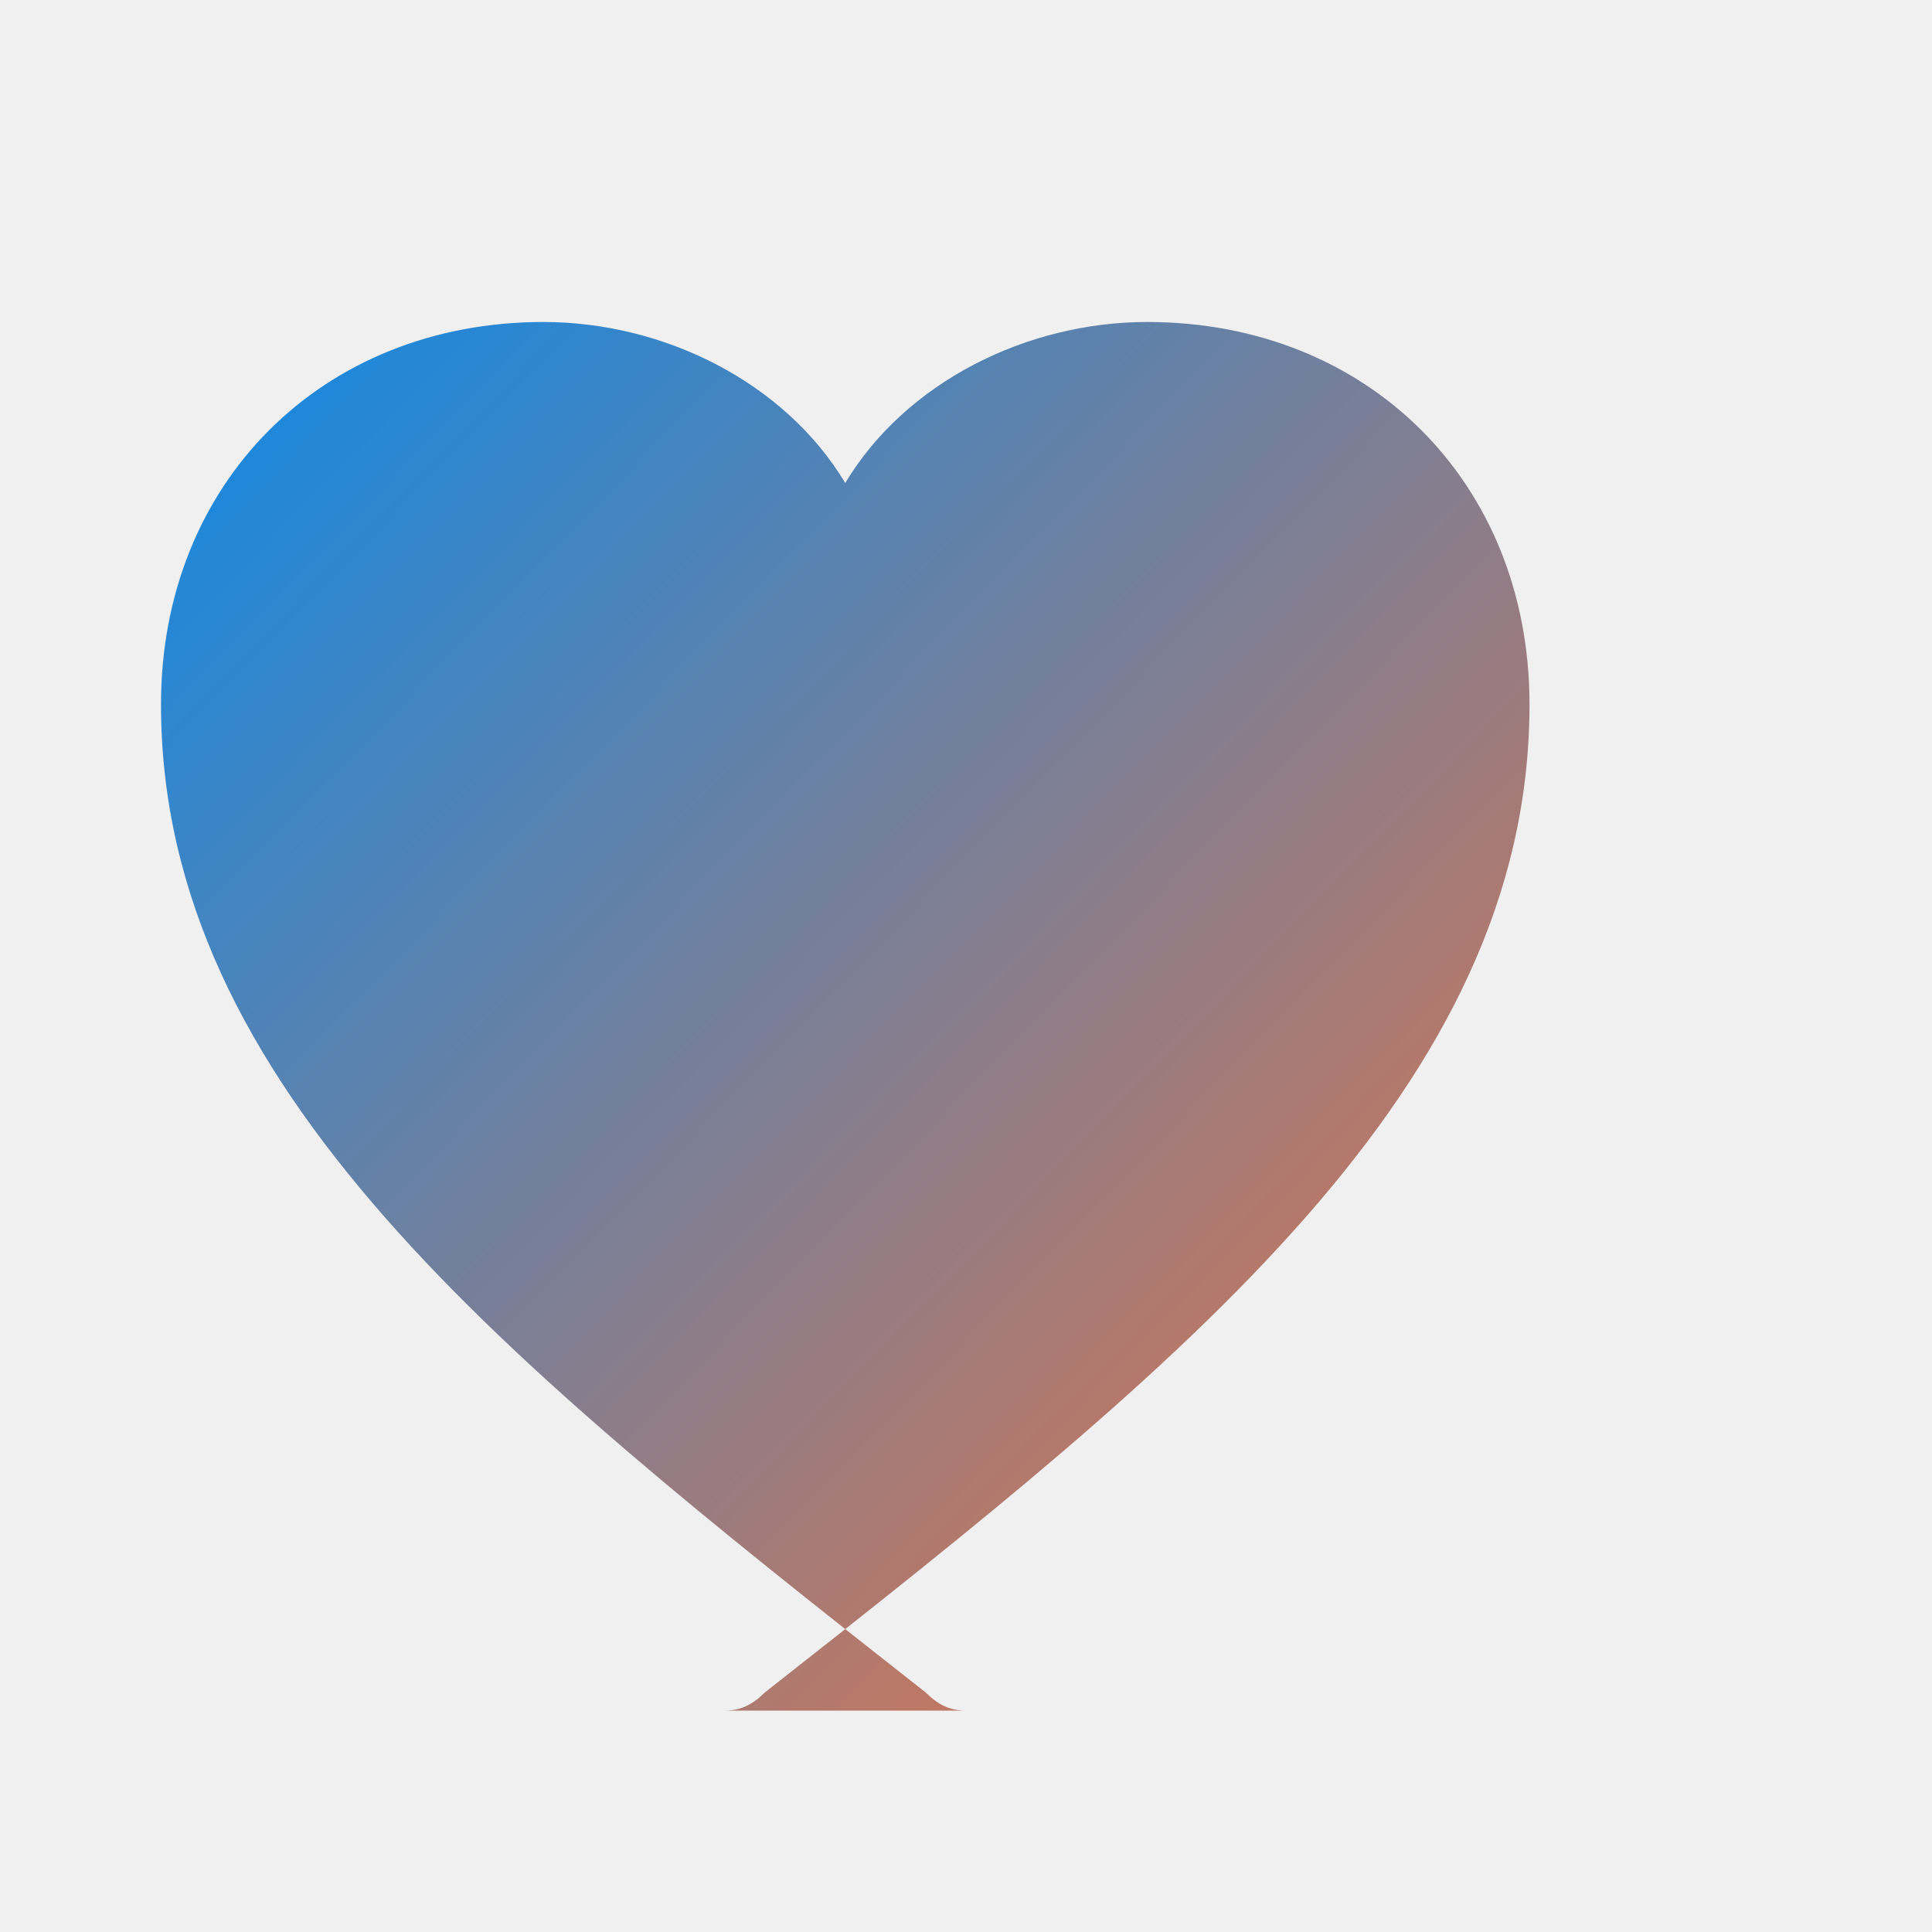
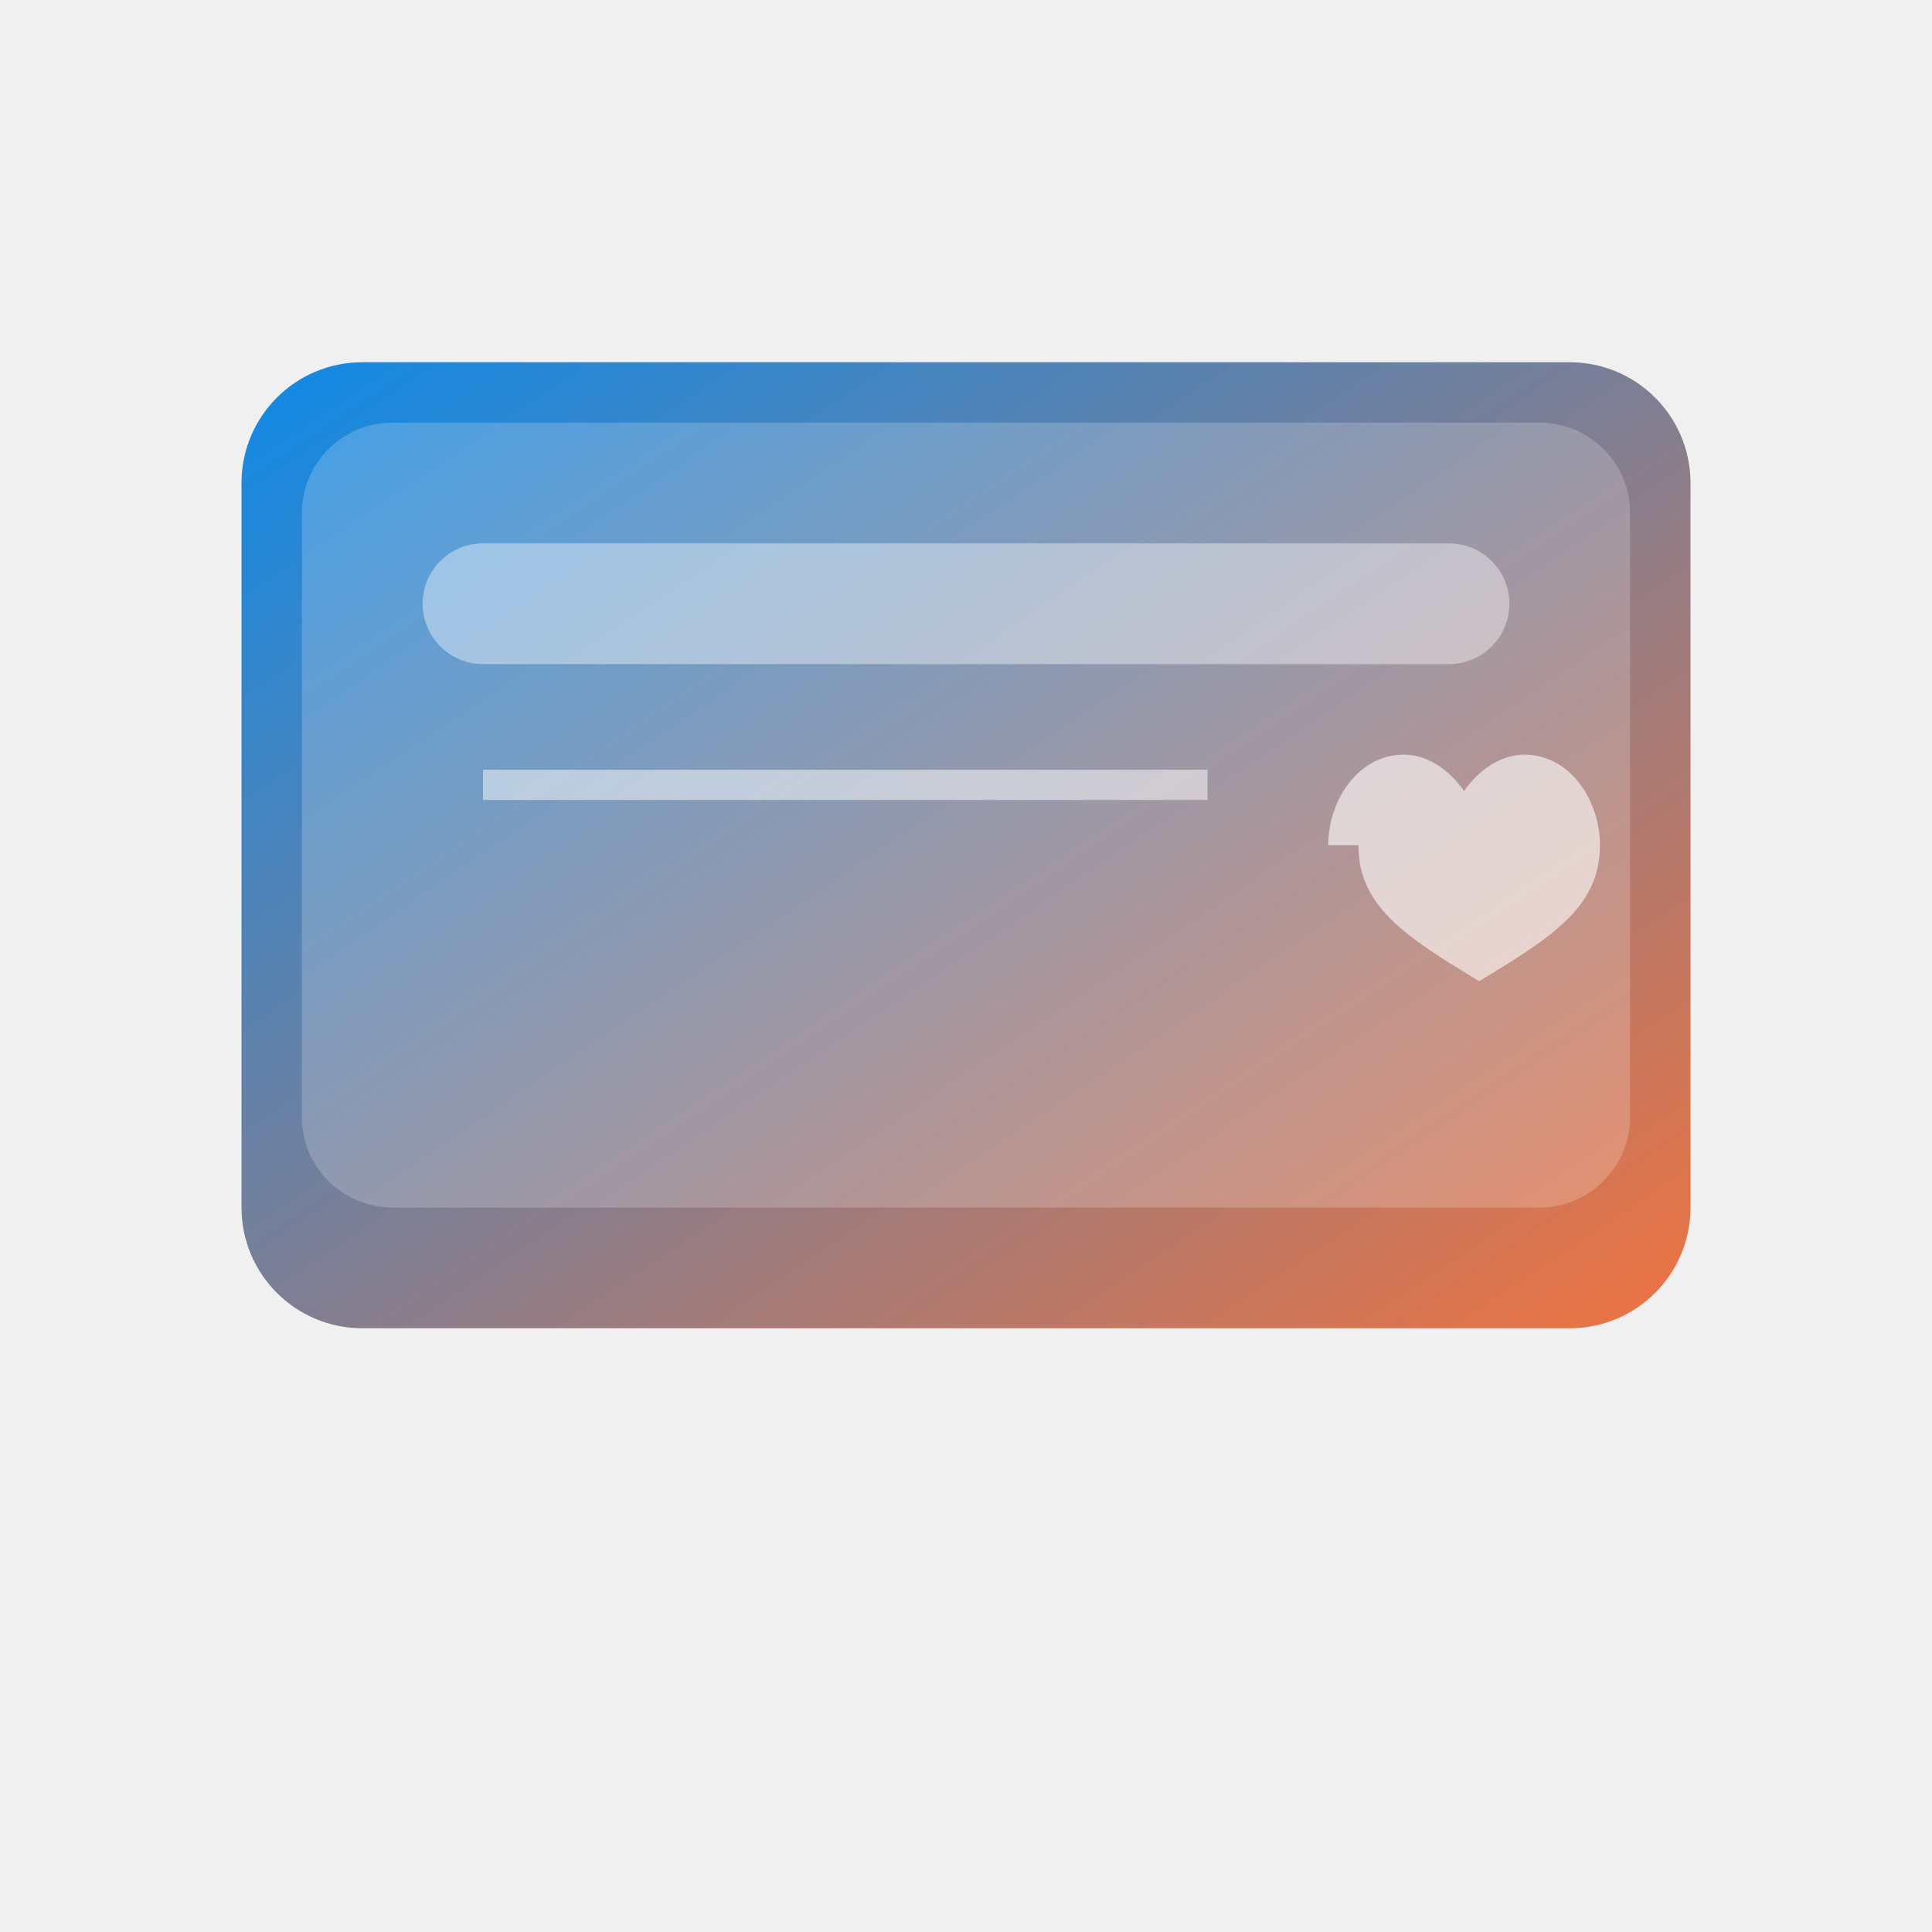
- <svg xmlns="http://www.w3.org/2000/svg" viewBox="0 0 48 48">
+ <svg xmlns="http://www.w3.org/2000/svg" viewBox="0 0 64 64">
  <defs>
-     <linearGradient id="heartGradient" x1="0%" y1="0%" x2="100%" y2="100%">
+     <linearGradient id="faviconGradient" x1="0%" y1="0%" x2="100%" y2="100%">
      <stop offset="0%" style="stop-color:#0d8ae8;stop-opacity:1" />
      <stop offset="100%" style="stop-color:#f0733f;stop-opacity:1" />
    </linearGradient>
  </defs>
-   <path d="M24 42.5c-.4 0-.7-.15-1-.45C12.5 33.8 4 27 4 17.5c0-5.5 4-9.5 9.5-9.5 3 0 6 1.5 7.5 4 1.5-2.5 4.5-4 7.5-4 5.5 0 9.5 4 9.5 9.5 0 9.5-8.5 16.3-19 24.55-.3.3-.6.45-1 .45z" fill="url(#heartGradient)" />
+   <g transform="translate(8, 12)">
+     <rect x="0" y="0" width="48" height="32" rx="4" ry="4" fill="url(#faviconGradient)" />
+     <rect x="2" y="2" width="44" height="26" rx="3" fill="white" opacity="0.2" />
+     <rect x="6" y="6" width="36" height="4" rx="2" fill="white" opacity="0.4" />
+     <line x1="8" y1="14" x2="32" y2="14" stroke="white" strokeWidth="2" opacity="0.5" strokeLinecap="round" />
+     <path d="M36 16c0-1.5 1-3 2.5-3 0.8 0 1.5 0.5 2 1.2 0.5-0.7 1.2-1.2 2-1.2 1.5 0 2.5 1.5 2.5 3 0 2-1.5 3-4 4.5-2.5-1.5-4-2.5-4-4.5z" fill="white" opacity="0.6" />
+   </g>
</svg>
